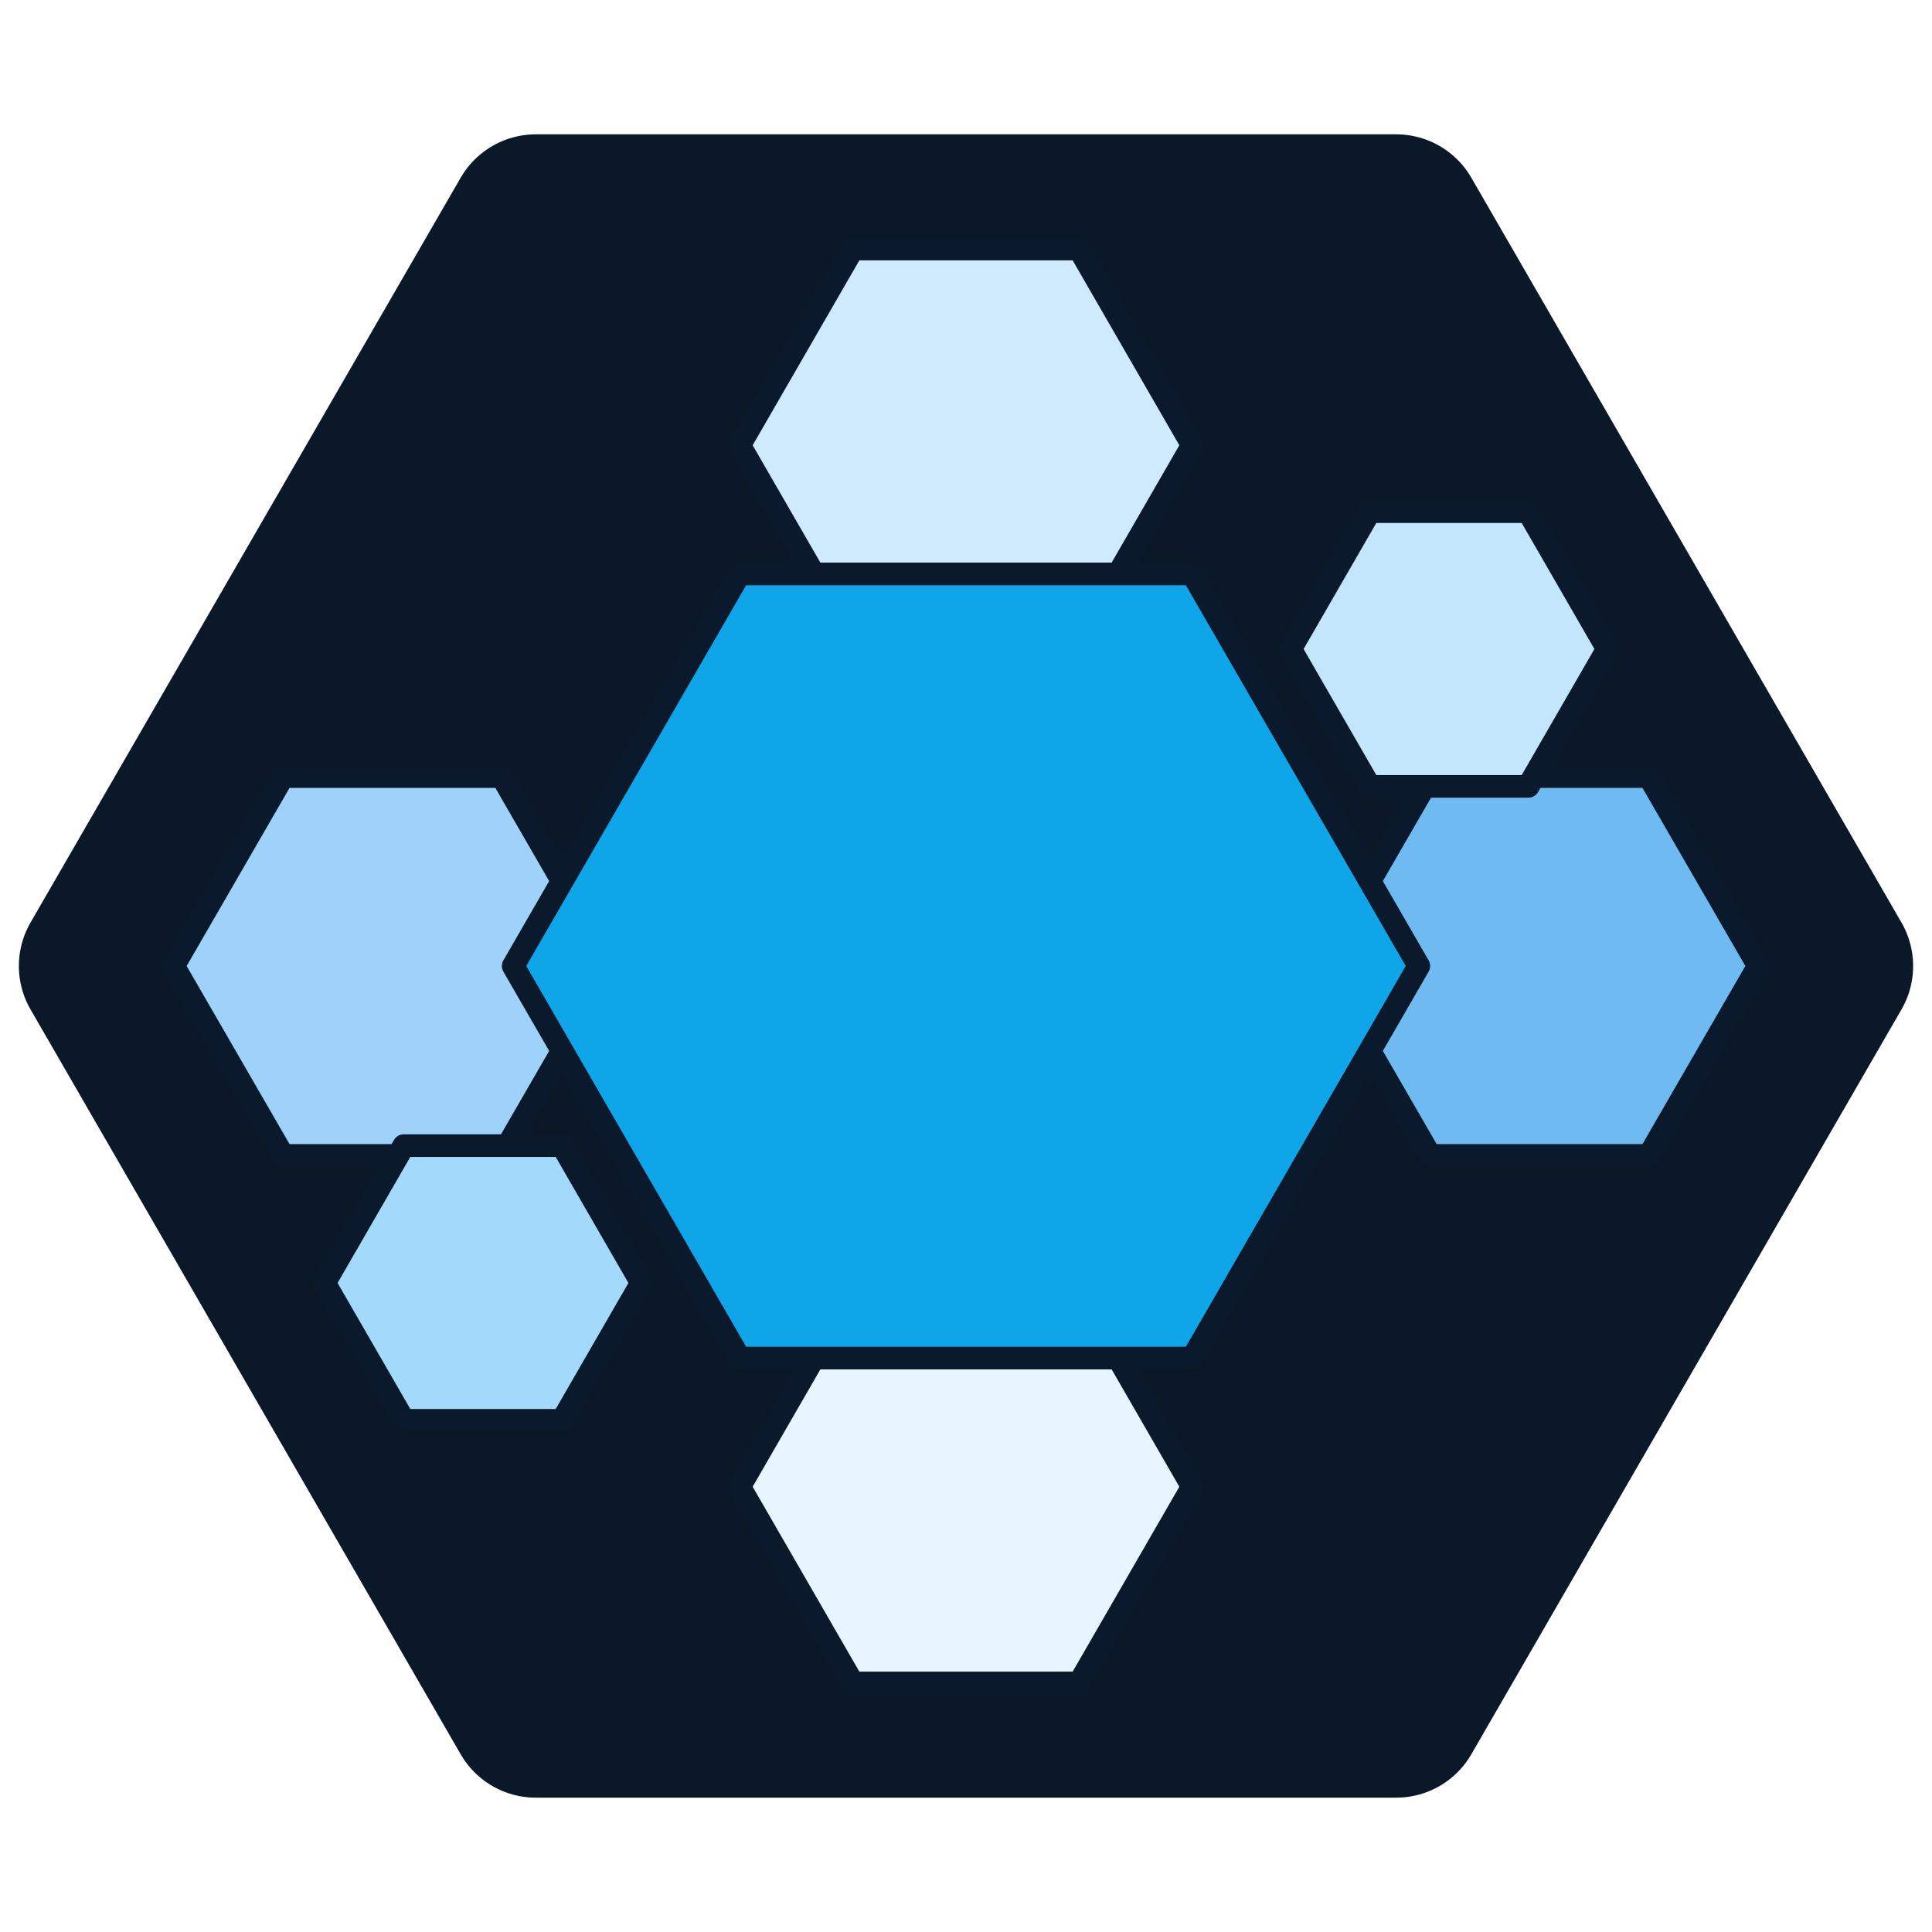
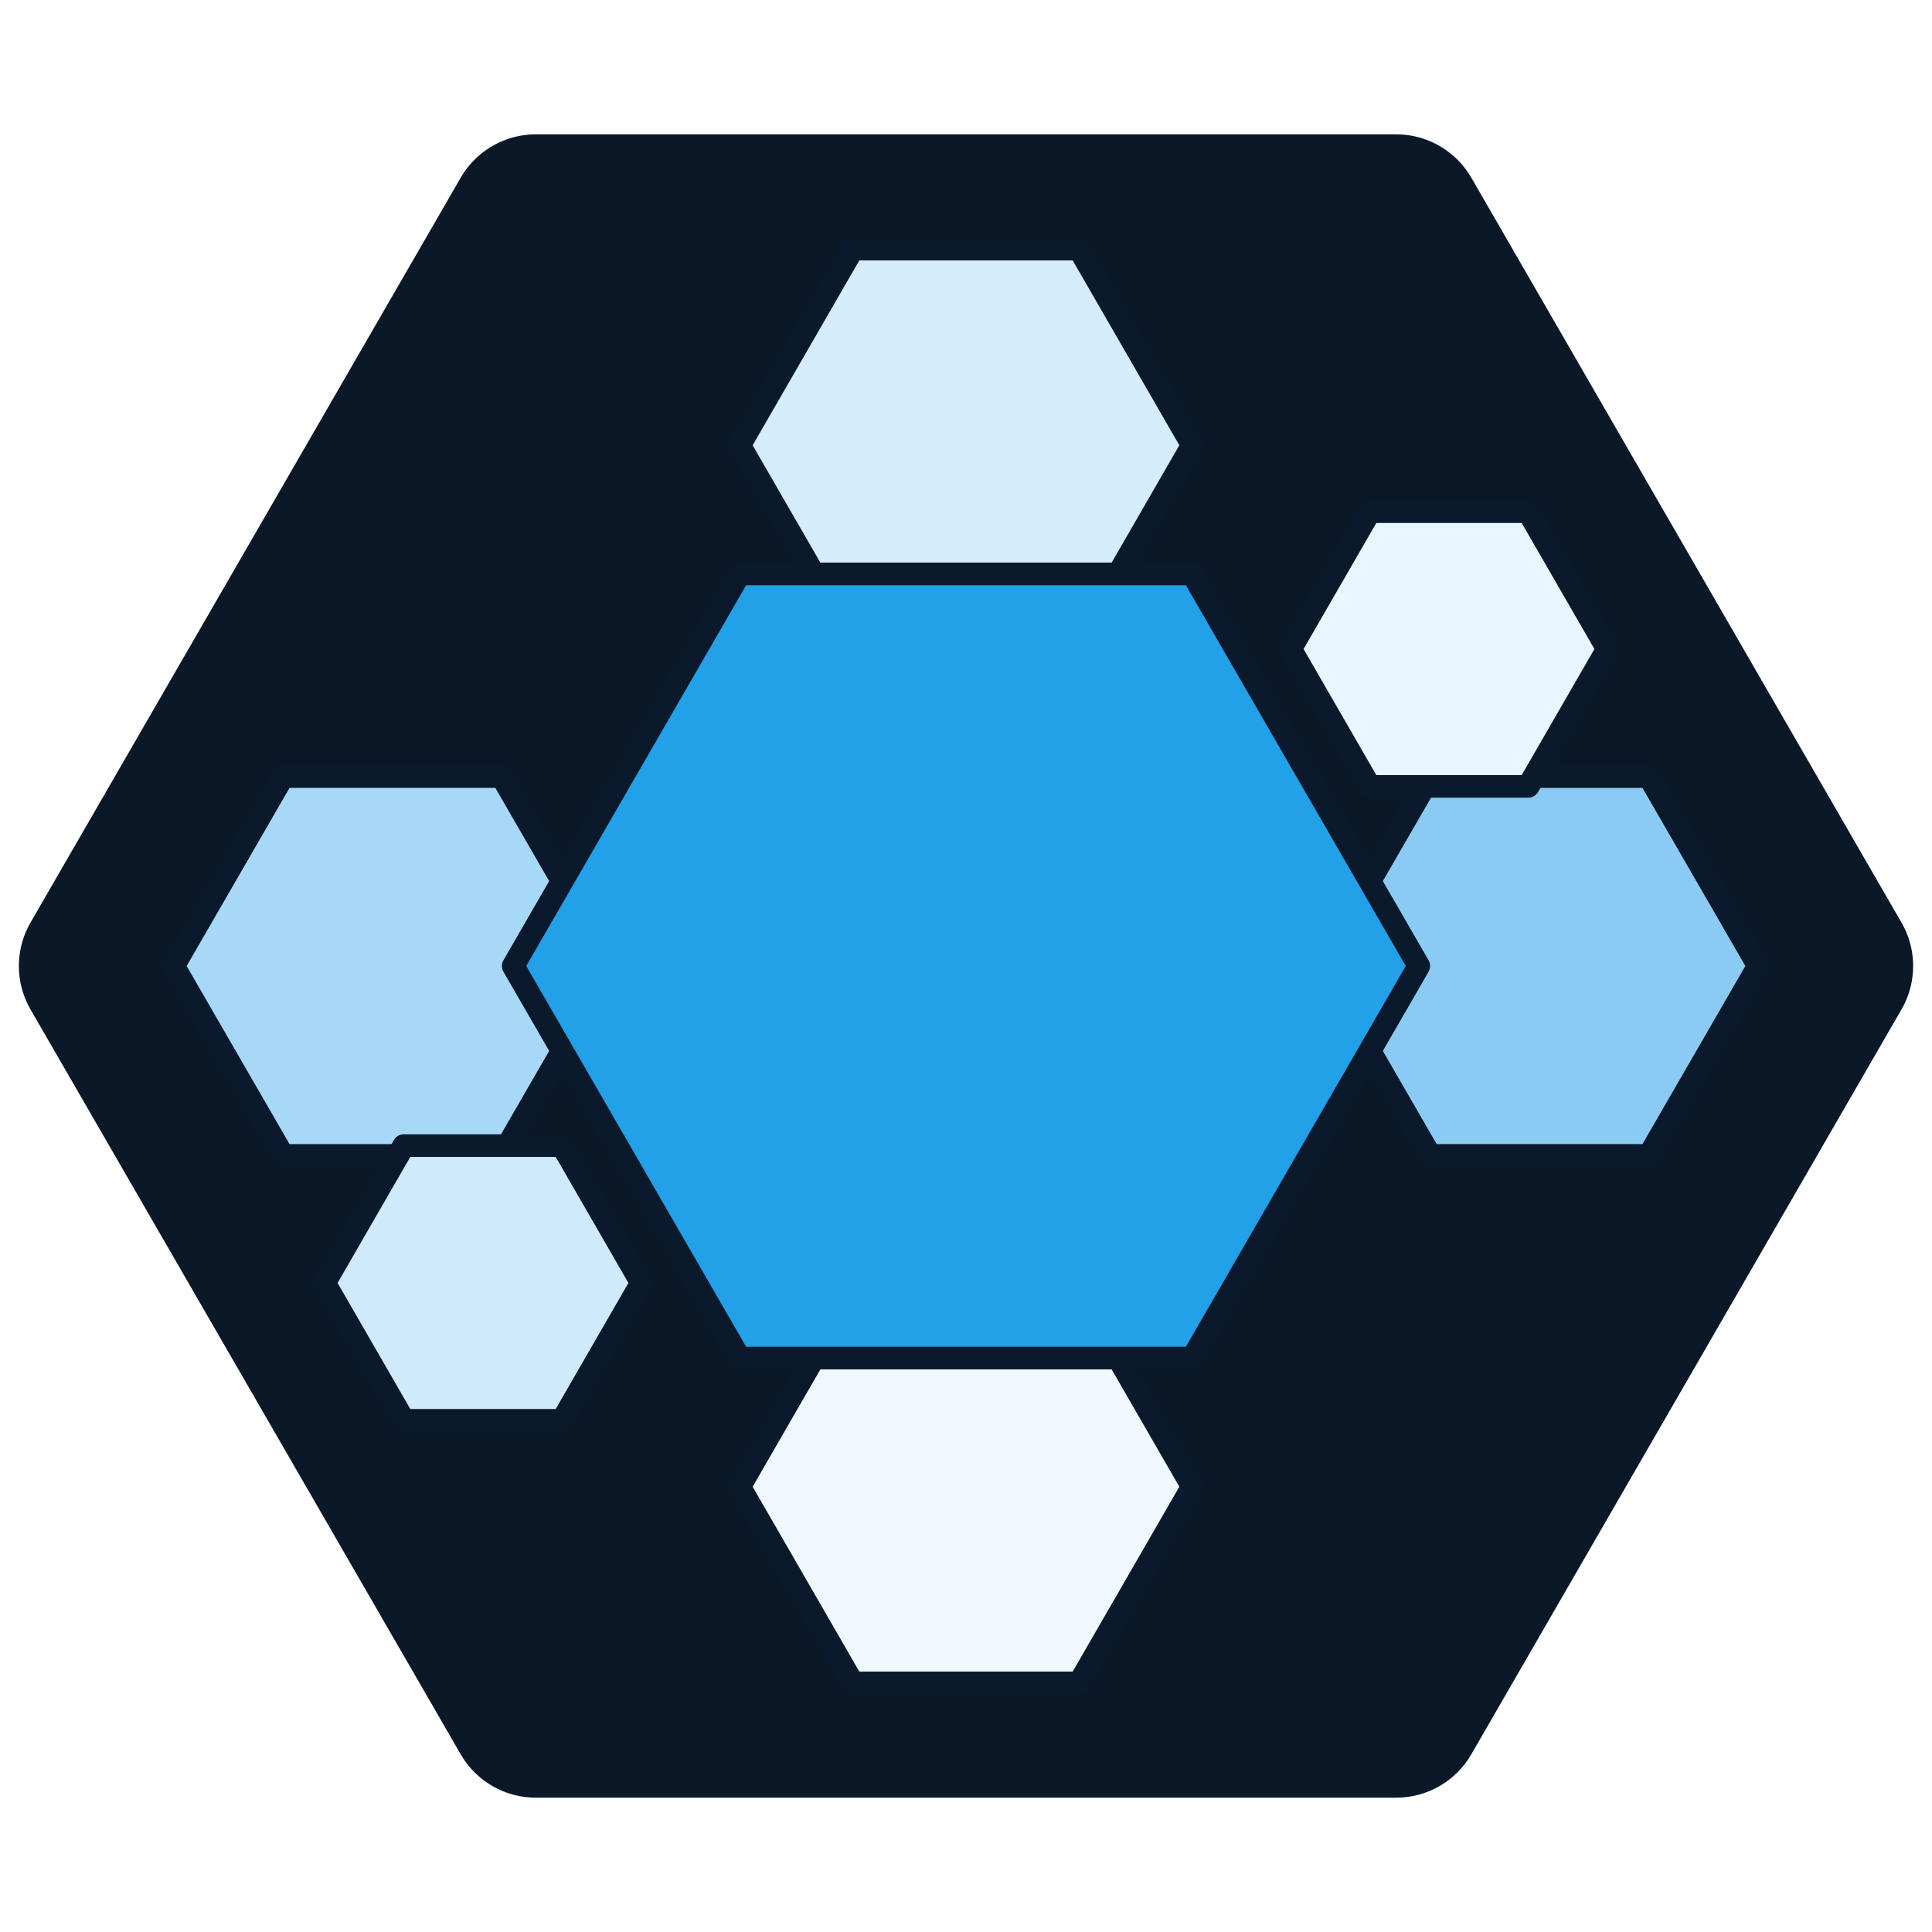
<svg xmlns="http://www.w3.org/2000/svg" viewBox="0 0 512 512" width="512" height="512" role="img" aria-label="gitfloe logo">
  <path d="M484,256 L370,453.4 L142,453.4 L28,256 L142,58.6 L370,58.6 Z" fill="#0a1828" stroke="#0a1828" stroke-width="46" stroke-linejoin="round" />
  <g>
-     <polygon points="316.0,118.0 286.0,170.0 226.0,170.0 196.0,118.0 226.0,66.0 286.0,66.0" fill="#cfe9fd" stroke="#0a1a2c" stroke-width="6" stroke-linejoin="round" />
-     <polygon points="162.0,256.0 133.0,306.2 75.0,306.2 46.0,256.0 75.0,205.8 133.0,205.8" fill="#9ed2f8" stroke="#0a1a2c" stroke-width="6" stroke-linejoin="round" />
-     <polygon points="466.0,256.0 437.0,306.2 379.0,306.2 350.0,256.0 379.0,205.8 437.0,205.8" fill="#6fbaf0" stroke="#0a1a2c" stroke-width="6" stroke-linejoin="round" />
-     <polygon points="316.0,394.0 286.0,446.0 226.0,446.0 196.0,394.0 226.0,342.0 286.0,342.0" fill="#e6f5ff" stroke="#0a1a2c" stroke-width="6" stroke-linejoin="round" />
-     <polygon points="376.0,256.0 316.0,359.9 196.0,359.9 136.0,256.0 196.0,152.1 316.0,152.1" fill="#0ea5e9" stroke="#0a1a2c" stroke-width="6" stroke-linejoin="round" />
-     <polygon points="426.0,172.0 405.0,208.4 363.0,208.4 342.0,172.0 363.0,135.6 405.0,135.6" fill="#c3e6fd" stroke="#0a1a2c" stroke-width="6" stroke-linejoin="round" />
-     <polygon points="170.0,340.0 149.0,376.4 107.0,376.4 86.0,340.0 107.0,303.6 149.0,303.6" fill="#a3d9fb" stroke="#0a1a2c" stroke-width="6" stroke-linejoin="round" />
+     <polygon points="316.0,118.0 286.0,170.0 226.0,170.0 196.0,118.0 226.0,66.0 286.0,66.0" fill="#d5ecfc" stroke="#0a1a2c" stroke-width="6" stroke-linejoin="round" />
+     <polygon points="162.0,256.0 133.0,306.2 75.0,306.2 46.0,256.0 75.0,205.8 133.0,205.8" fill="#a8d8f8" stroke="#0a1a2c" stroke-width="6" stroke-linejoin="round" />
+     <polygon points="466.0,256.0 437.0,306.2 379.0,306.2 350.0,256.0 379.0,205.8 437.0,205.8" fill="#8bcbf3" stroke="#0a1a2c" stroke-width="6" stroke-linejoin="round" />
+     <polygon points="316.0,394.0 286.0,446.0 226.0,446.0 196.0,394.0 226.0,342.0 286.0,342.0" fill="#eff8ff" stroke="#0a1a2c" stroke-width="6" stroke-linejoin="round" />
+     <polygon points="376.0,256.0 316.0,359.9 196.0,359.9 136.0,256.0 196.0,152.1 316.0,152.1" fill="#22a0e8" stroke="#0a1a2c" stroke-width="6" stroke-linejoin="round" />
+     <polygon points="426.0,172.0 405.0,208.4 363.0,208.4 342.0,172.0 363.0,135.6 405.0,135.6" fill="#eaf6ff" stroke="#0a1a2c" stroke-width="6" stroke-linejoin="round" />
+     <polygon points="170.0,340.0 149.0,376.4 107.0,376.4 86.0,340.0 107.0,303.6 149.0,303.6" fill="#cfeafd" stroke="#0a1a2c" stroke-width="6" stroke-linejoin="round" />
  </g>
</svg>
